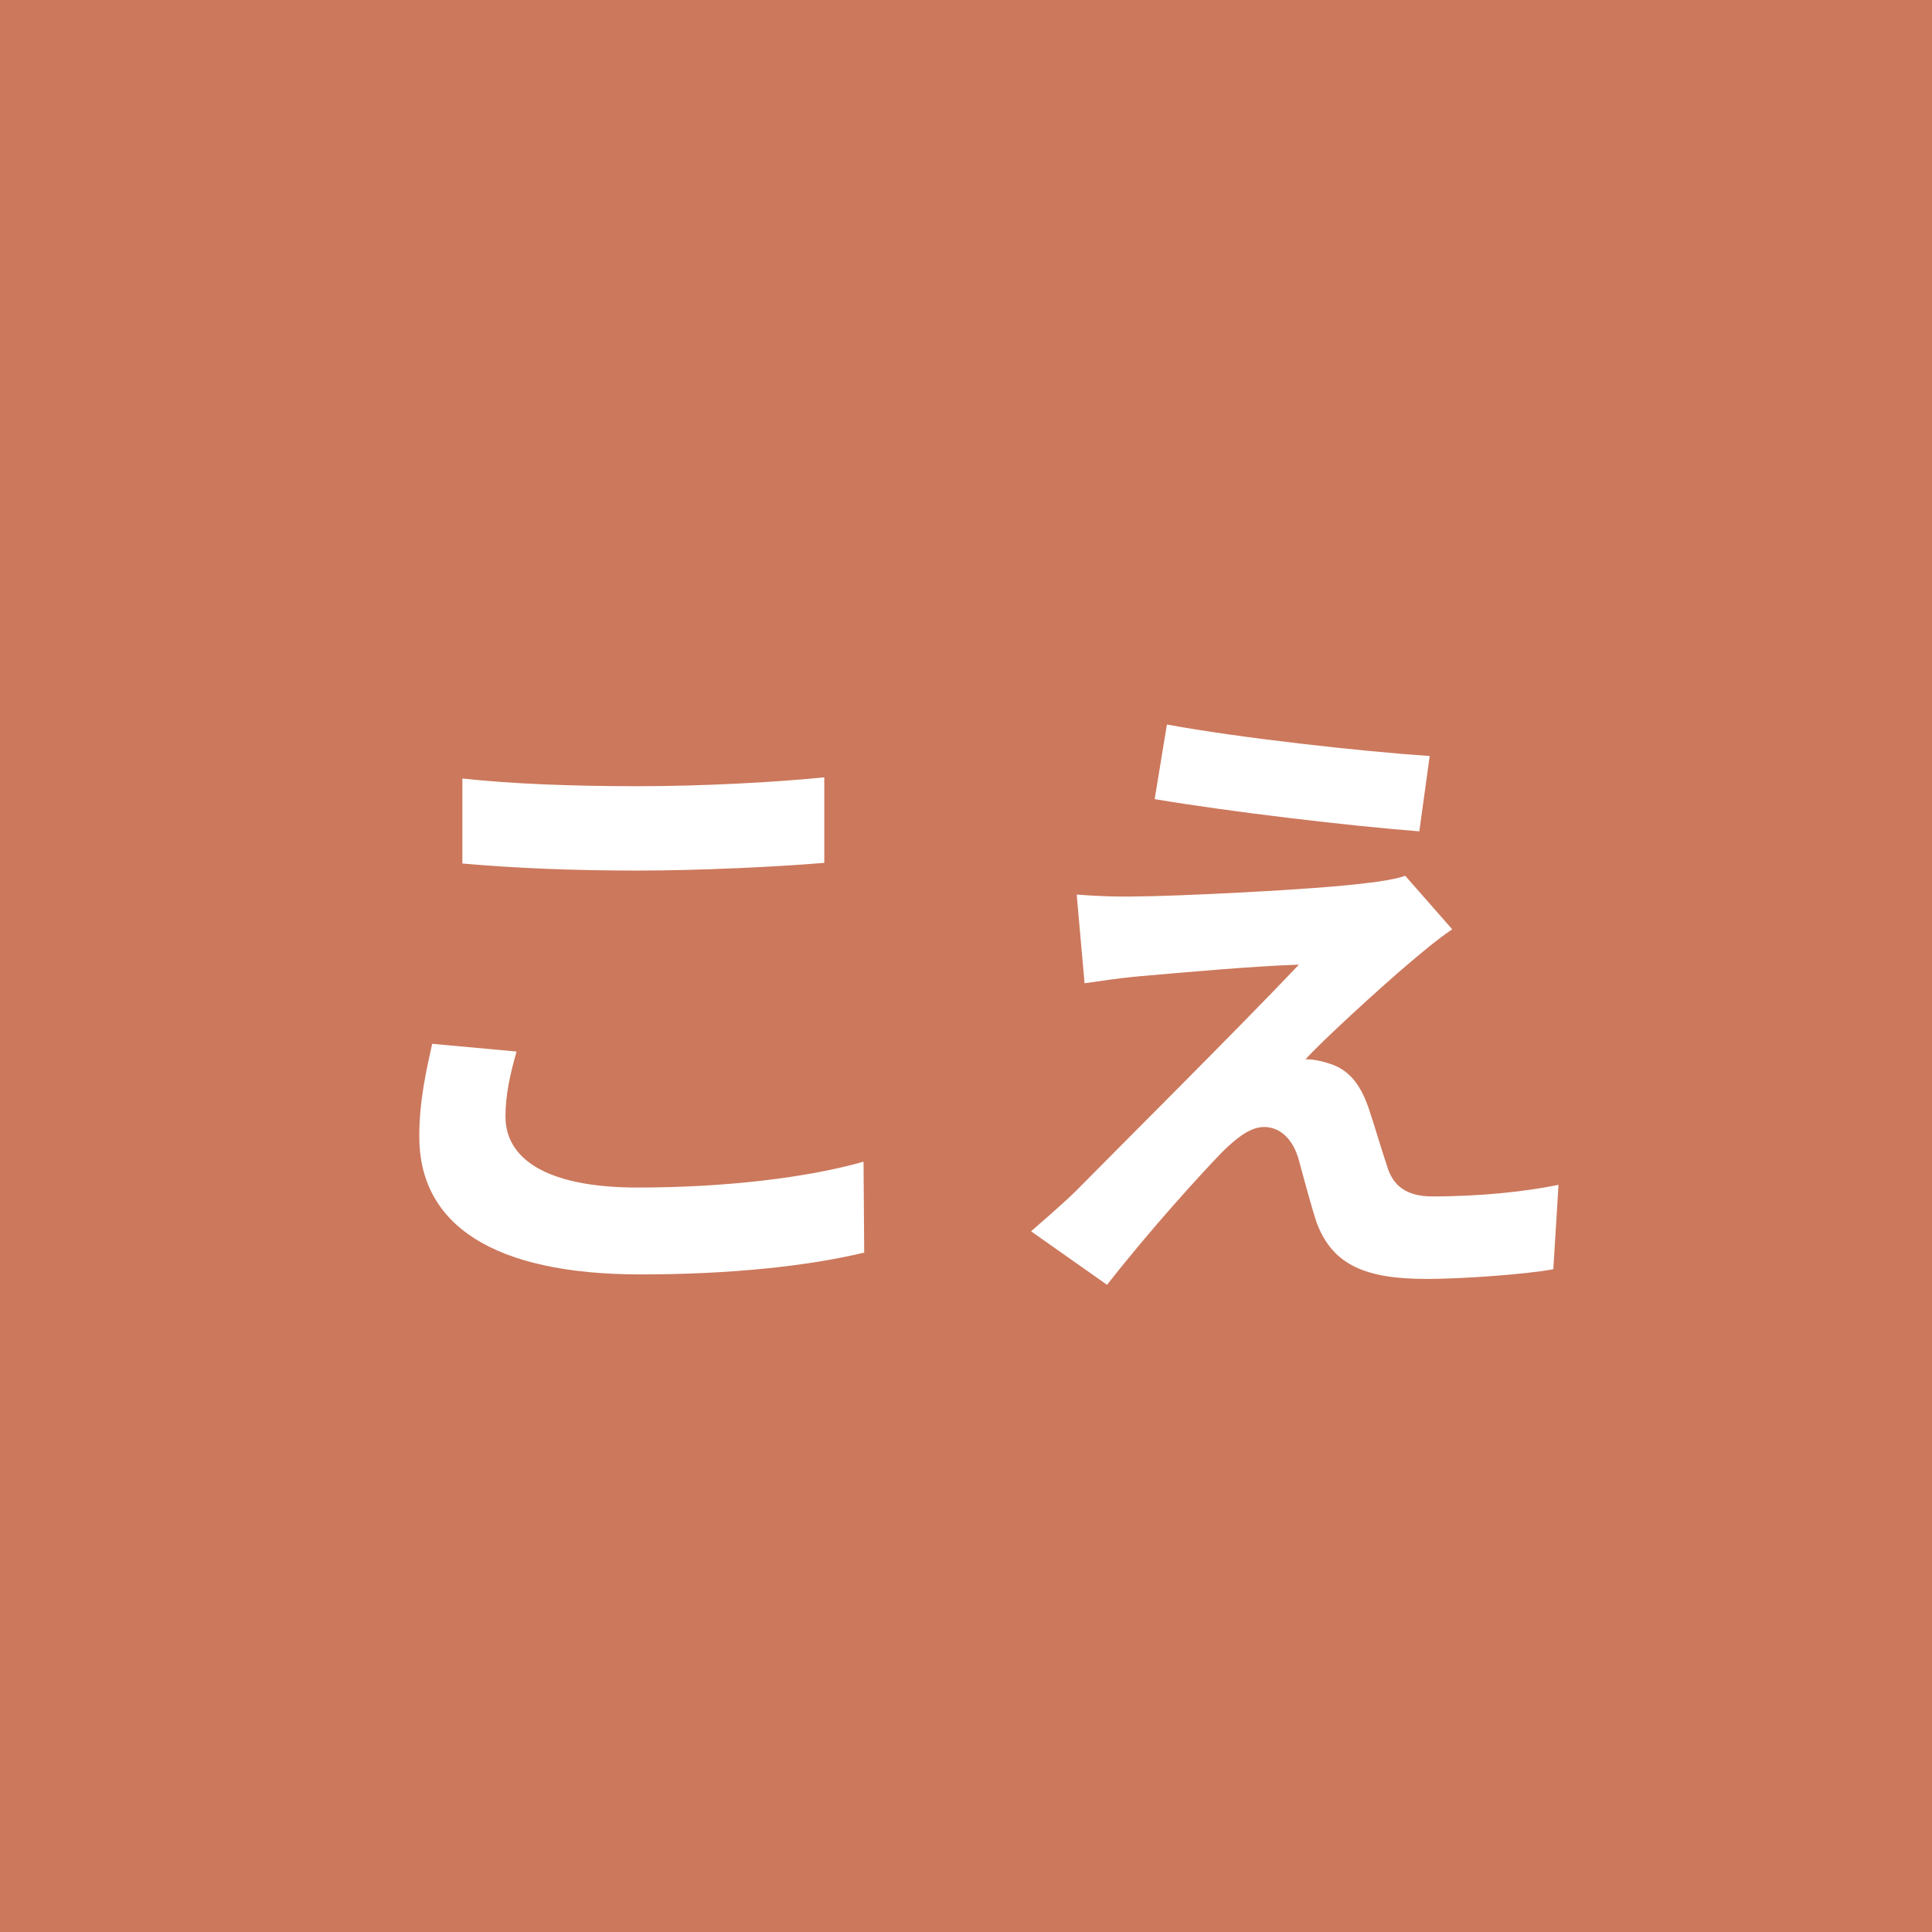
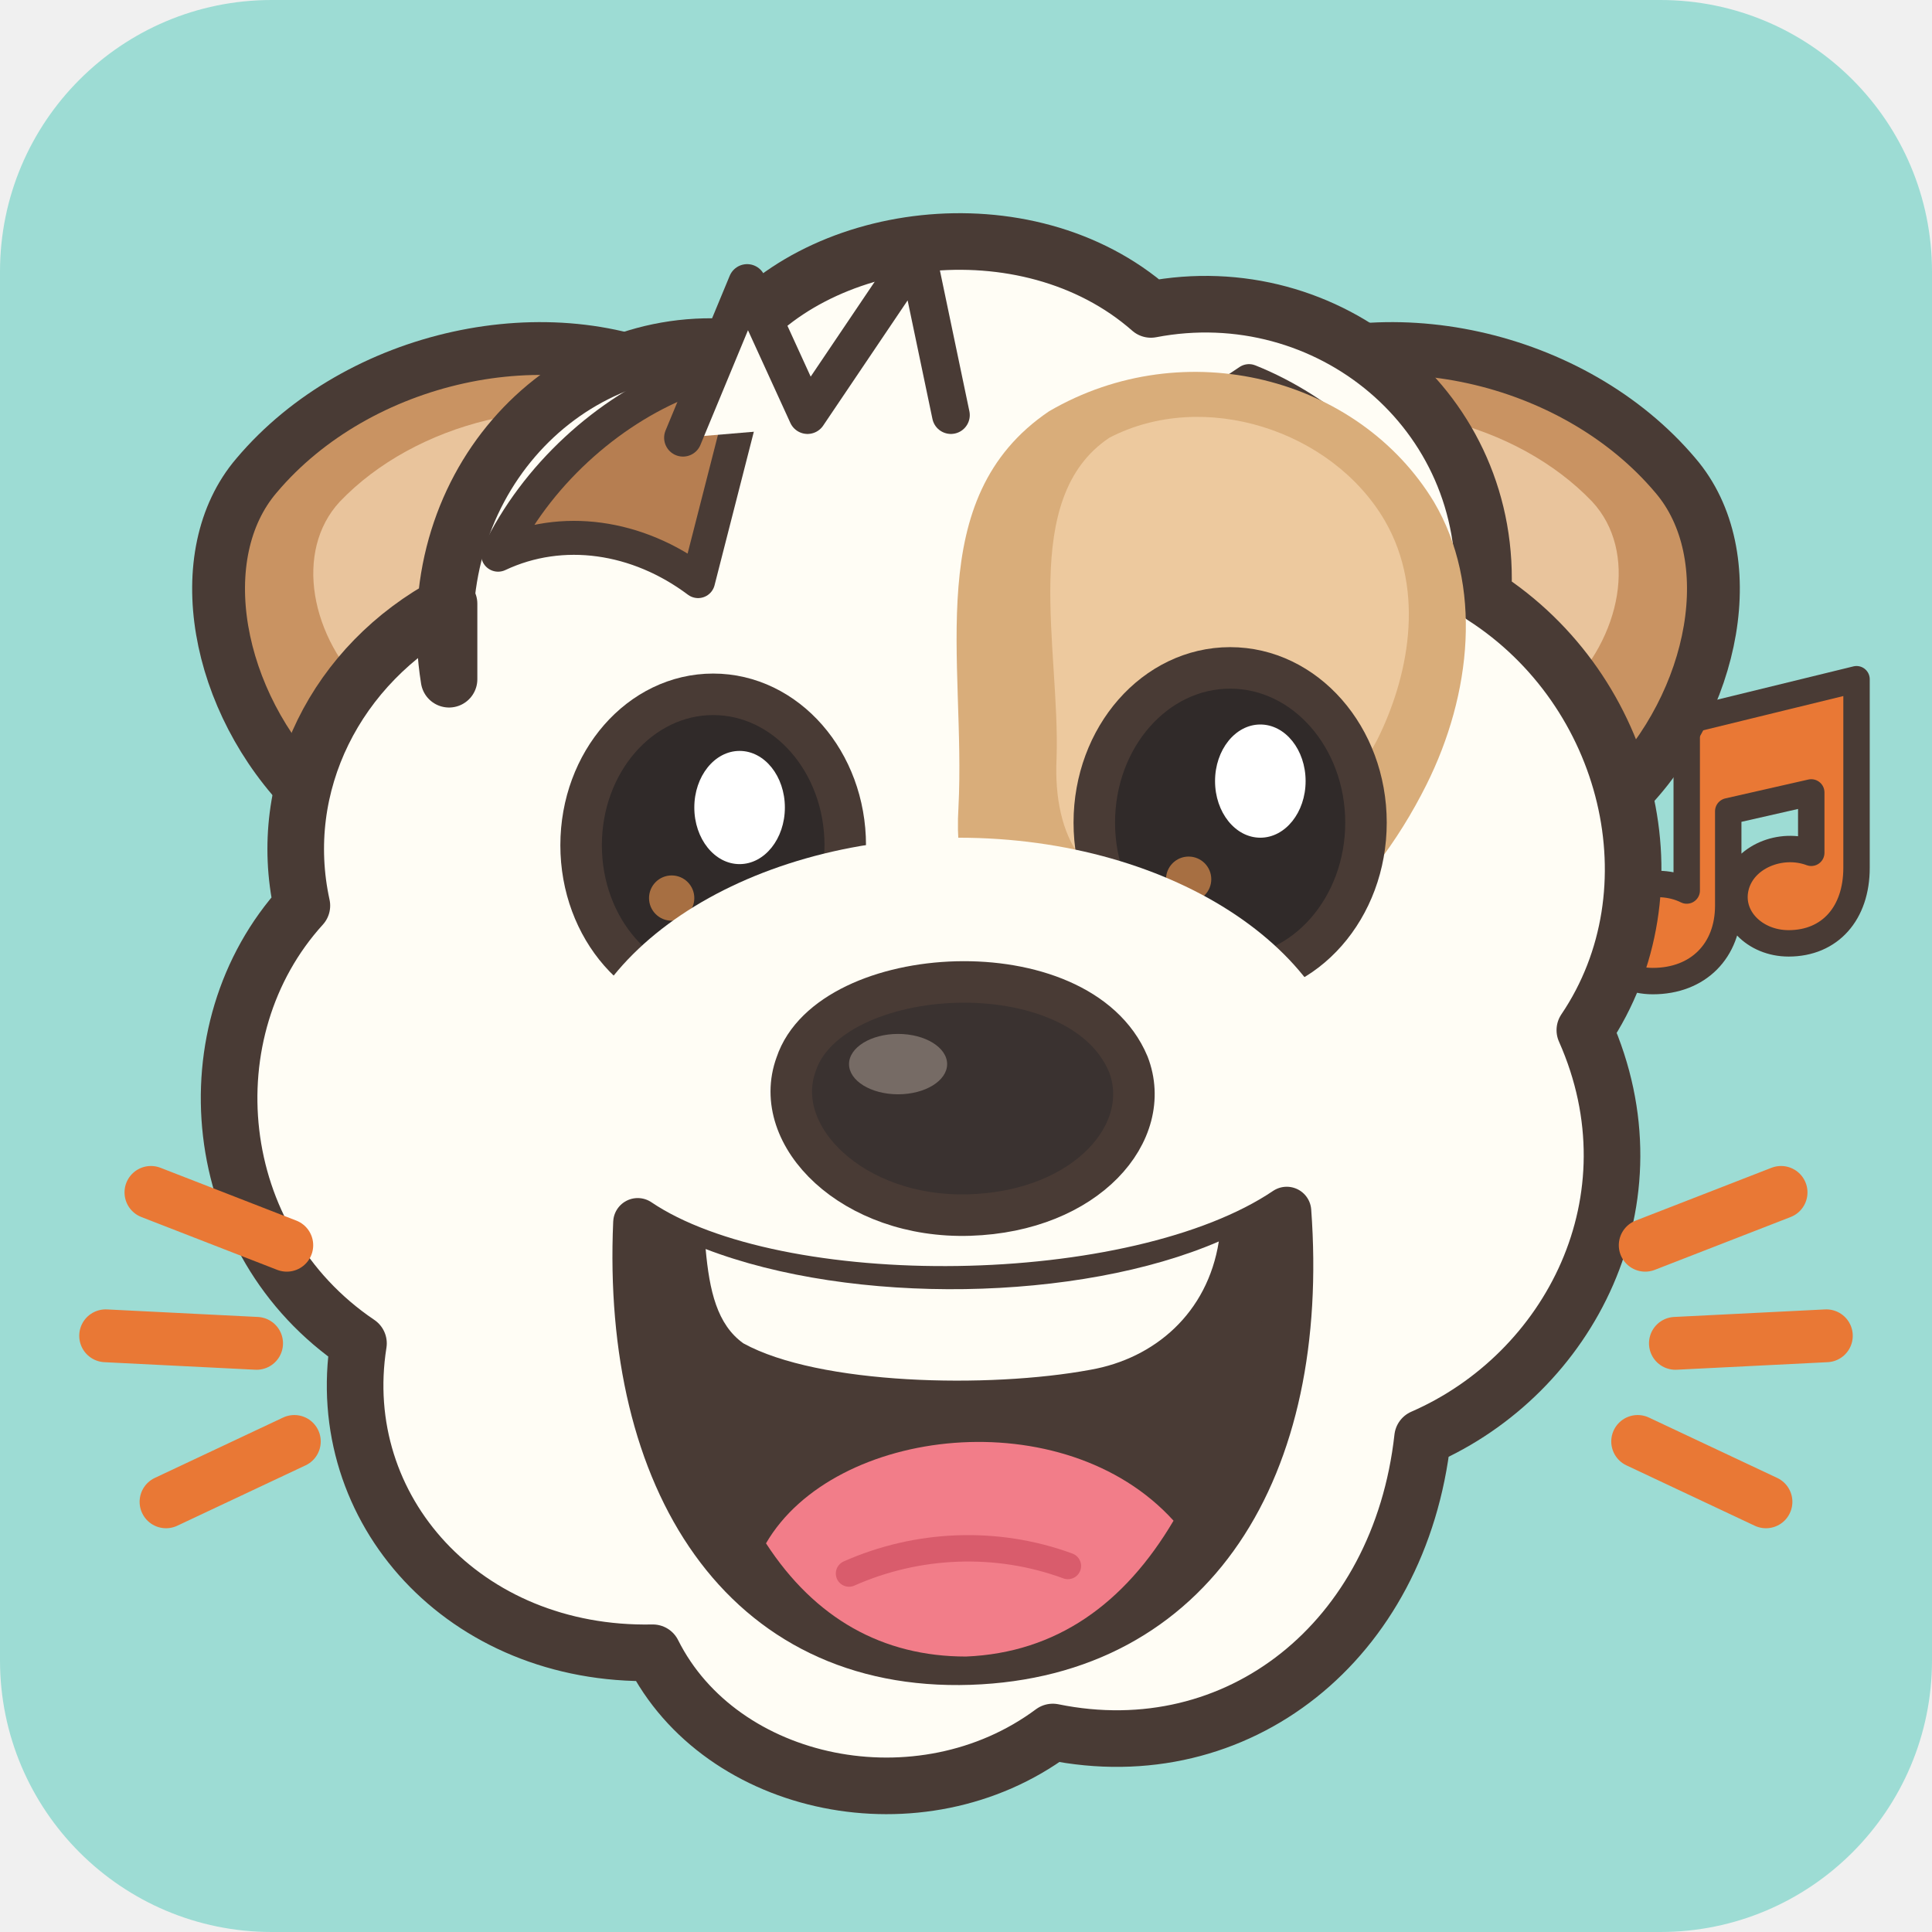
- <svg xmlns="http://www.w3.org/2000/svg" width="180" height="180">
-   <rect width="180" height="180" fill="#CC785C" />
-   <text x="90" y="90" font-family="Hiragino Kaku Gothic ProN, sans-serif" font-size="60" font-weight="600" fill="#FFFFFF" text-anchor="middle" dominant-baseline="central">こえ</text>
+ <svg xmlns="http://www.w3.org/2000/svg" viewBox="0 0 512 512" role="img" aria-labelledby="title desc">
+   <rect width="512" height="512" rx="72" fill="#9DDCD4" />
+   <g fill="#E97835" stroke="#493B35" stroke-width="7" stroke-linejoin="round">
+     <path d="M447 191v45c-8-4-20-1-23 8-3 8 4 16 14 16 12 0 20-8 20-20v-25l22-5v16c-8-3-18 1-20 9-2 8 5 15 14 15 11 0 18-8 18-20v-50z" />
+   </g>
+   <path d="M181 101c-35-18-86-7-113 25-18 21-11 60 14 85 24 24 54 28 76 7l28-70z" fill="#C99362" stroke="#493B35" stroke-width="14" stroke-linejoin="round" />
+   <path d="M331 101c35-18 86-7 113 25 18 21 11 60-14 85-24 24-54 28-76 7l-28-70z" fill="#C99362" stroke="#493B35" stroke-width="14" stroke-linejoin="round" />
+   <path d="M174 113c-28-10-64-1-84 20-12 13-8 36 8 51 18 17 39 17 55 1z" fill="#E9C49C" />
+   <path d="M338 113c28-10 64-1 84 20 12 13 8 36-8 51-18 17-39 17-55 1z" fill="#E9C49C" />
+   <path d="M119 180c-8-50 29-91 74-88 22-31 79-39 112-10 47-9 91 27 88 76 39 25 52 78 27 115 20 45-4 91-43 108-6 54-49 88-98 78-35 26-88 15-106-21-50 1-85-38-78-82-40-27-45-83-15-116-7-32 9-64 39-80z" fill="#FFFDF5" stroke="#493B35" stroke-width="15" stroke-linejoin="round" />
+   <path d="M181 101c-20 8-39 25-49 46 17-8 37-5 53 7l11-43z" fill="#B67E51" stroke="#493B35" stroke-width="9" stroke-linejoin="round" />
+   <path d="M331 101c20 8 39 25 49 46-17-8-37-5-53 7l-11-43z" fill="#B67E51" stroke="#493B35" stroke-width="9" stroke-linejoin="round" />
+   <path d="M278 109c36-21 82-9 102 24 13 22 10 51-2 75-15 30-41 55-77 57-30 2-49-19-47-51 2-39-10-82 24-105z" fill="#D9AD7A" />
+   <path d="M294 116c25-13 59-2 73 22 11 19 6 42-2 58-12 23-34 39-58 40-19 1-28-14-27-35 1-29-10-69 14-85z" fill="#EDC99E" />
+   <g fill="#FFFDF5" stroke="#493B35" stroke-width="10" stroke-linecap="round" stroke-linejoin="round">
+     <path d="M181 116 198 75l16 35 29-43 9 43" />
+   </g>
+   <g stroke="#493B35" stroke-width="11">
+     <ellipse cx="189" cy="224" rx="35" ry="40" fill="#302A29" />
+     <ellipse cx="326" cy="218" rx="36" ry="41" fill="#302A29" />
+   </g>
+   <ellipse cx="196" cy="214" rx="12" ry="15" fill="#FFFFFF" />
+   <ellipse cx="334" cy="207" rx="12" ry="15" fill="#FFFFFF" />
+   <circle cx="178" cy="238" r="6" fill="#A76F42" />
+   <circle cx="315" cy="233" r="6" fill="#A76F42" />
+   <ellipse cx="254" cy="292" rx="104" ry="70" fill="#FFFDF5" />
+   <path d="M211 282c9-27 75-31 88 0 7 18-11 39-42 40-31 1-53-21-46-40z" fill="#3A3230" stroke="#493B35" stroke-width="11" />
+   <ellipse cx="238" cy="282" rx="13" ry="8" fill="#766B65" />
+   <path d="M169 324c37 25 132 24 172-3 5 68-25 117-84 119-60 2-91-48-88-116z" fill="#493B35" stroke="#493B35" stroke-width="13" stroke-linejoin="round" />
+   <path d="M187 331c39 15 99 14 136-2-3 19-17 31-34 34-27 5-72 4-92-7-7-5-9-14-10-25z" fill="#FFFDF5" />
+   <path d="M203 409c18-31 79-38 108-6-13 22-31 35-55 36-22 0-40-10-53-30z" fill="#F27D89" />
+   <path d="M225 417c18-8 39-9 58-2" fill="none" stroke="#D95C6C" stroke-width="7" stroke-linecap="round" />
+   <g fill="none" stroke="#E97835" stroke-width="14" stroke-linecap="round" stroke-linejoin="round">
+     <path d="M436 330 472 316" />
+     <path d="M444 356 484 354" />
+     <path d="M434 382 468 398" />
+     <path d="M76 330 40 316" />
+     <path d="M68 356 28 354" />
+     <path d="M78 382 44 398" />
+   </g>
</svg>
